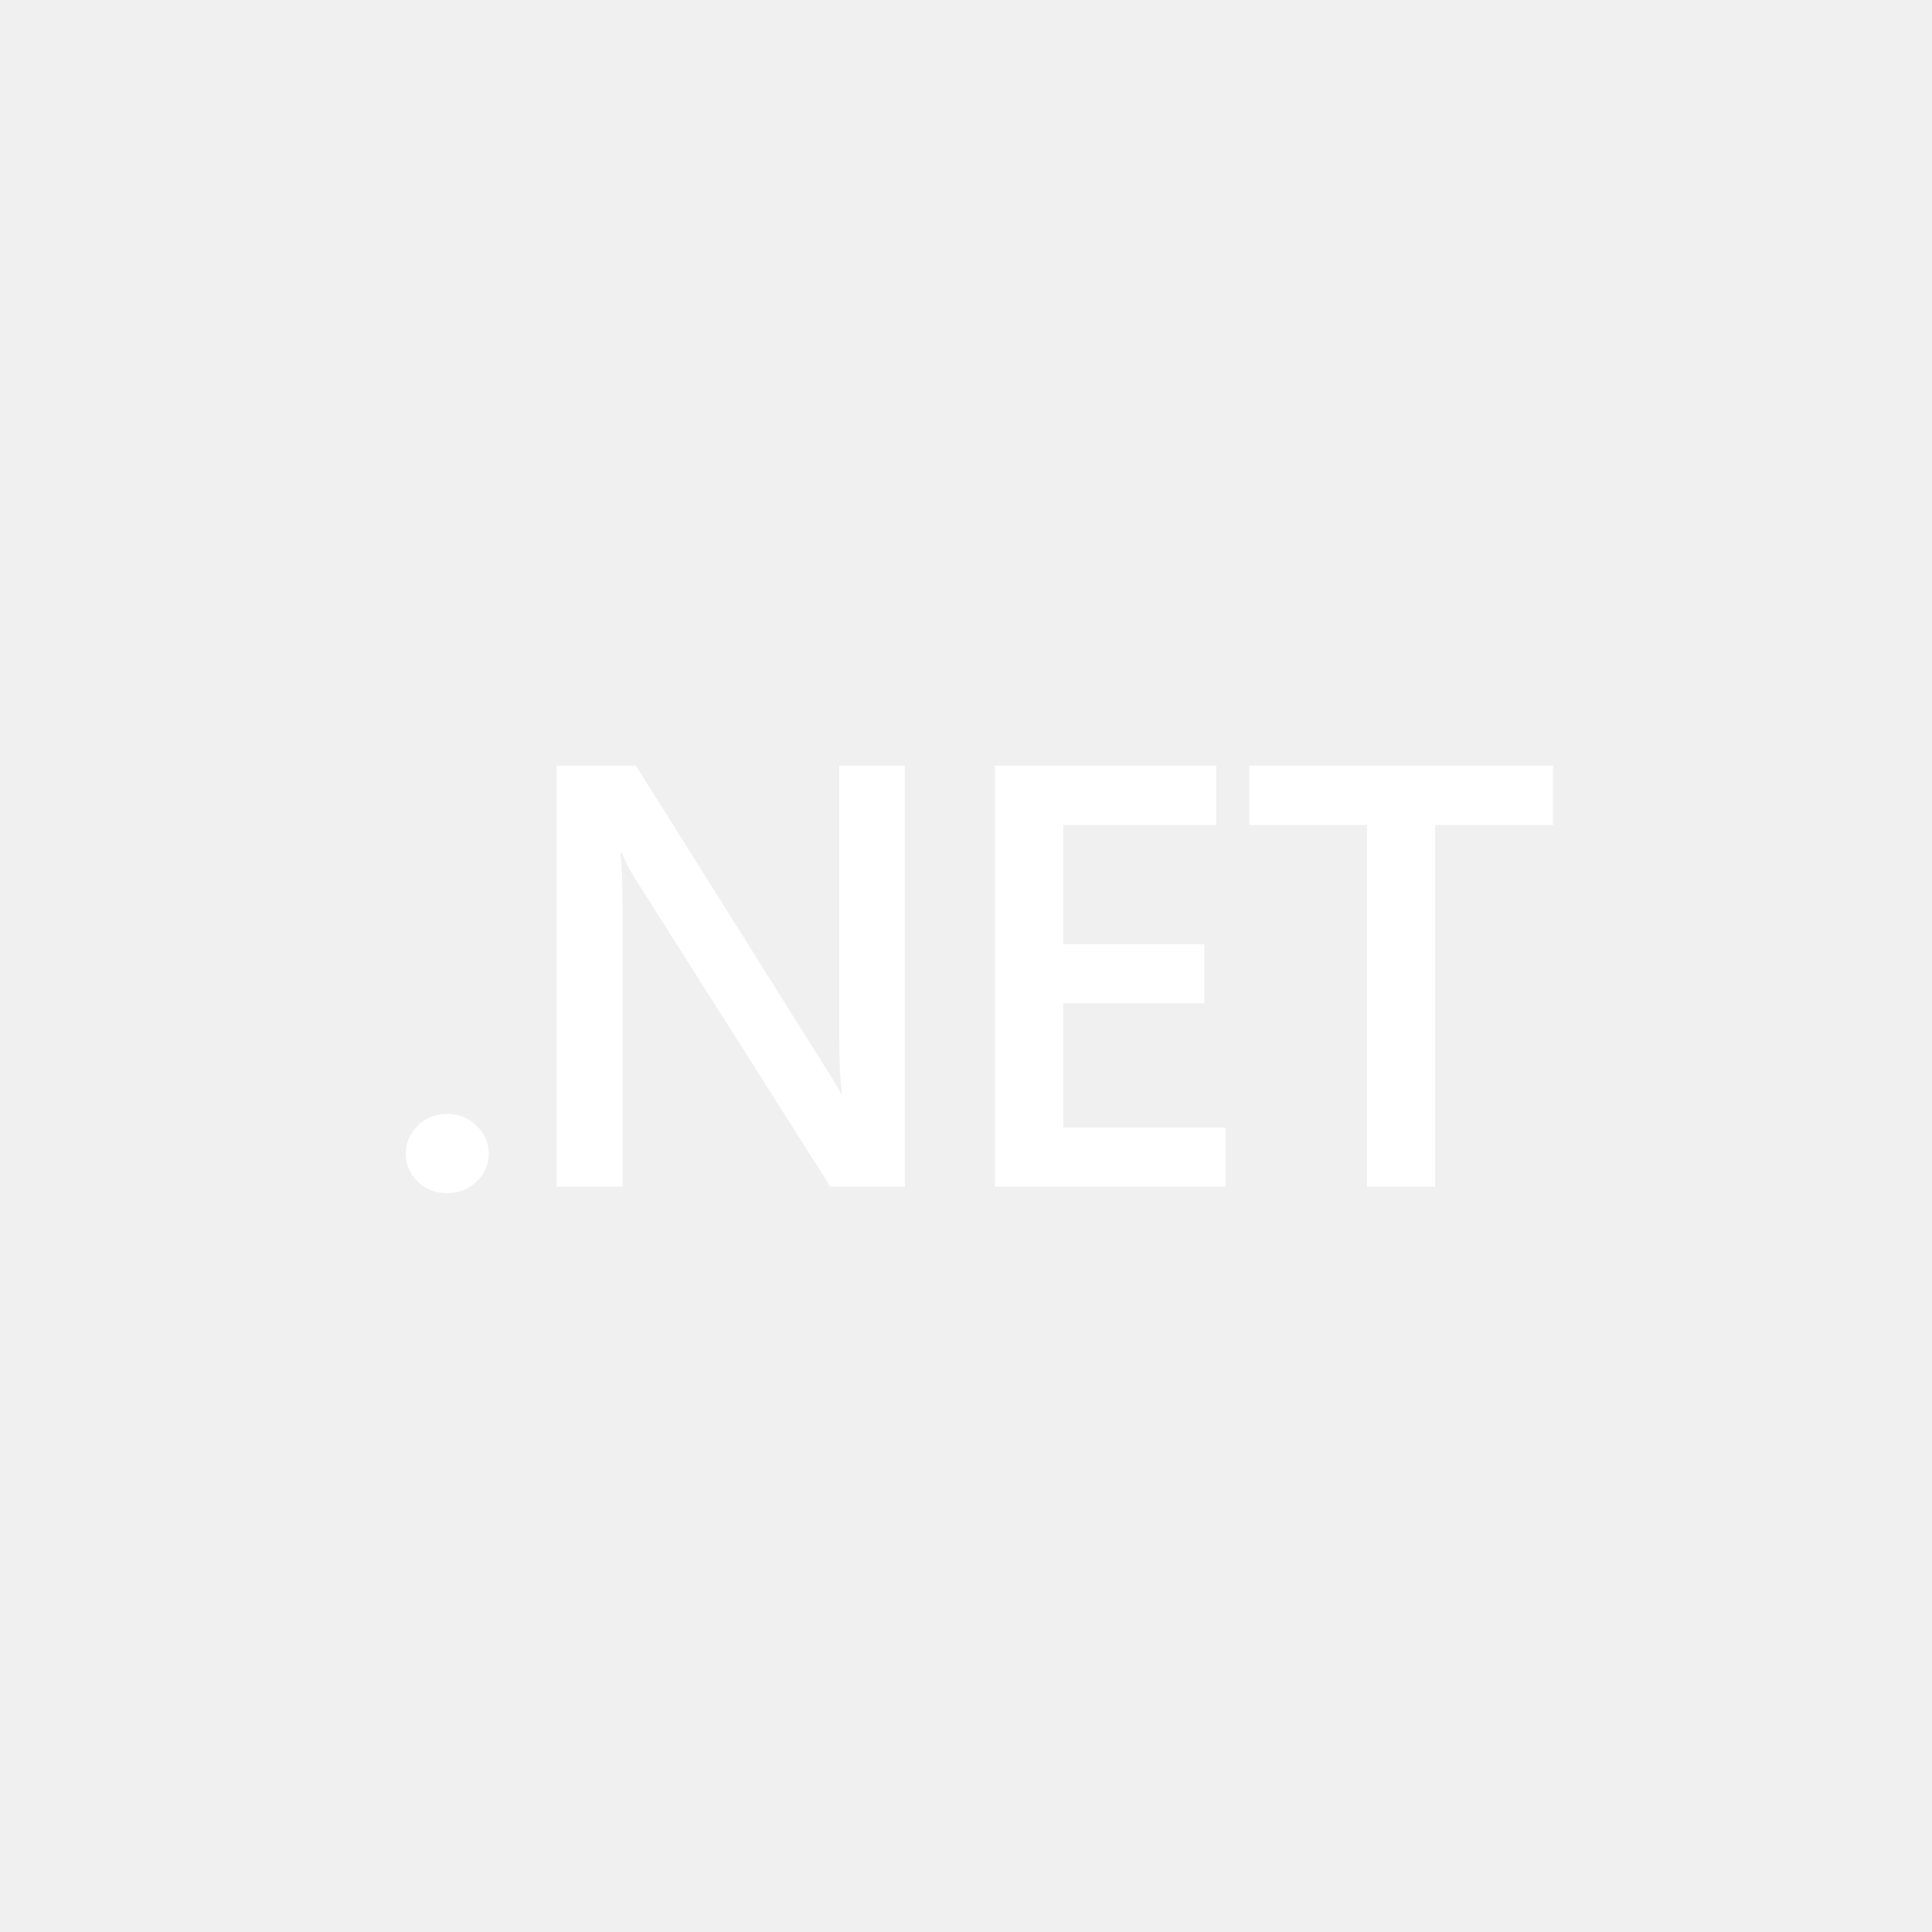
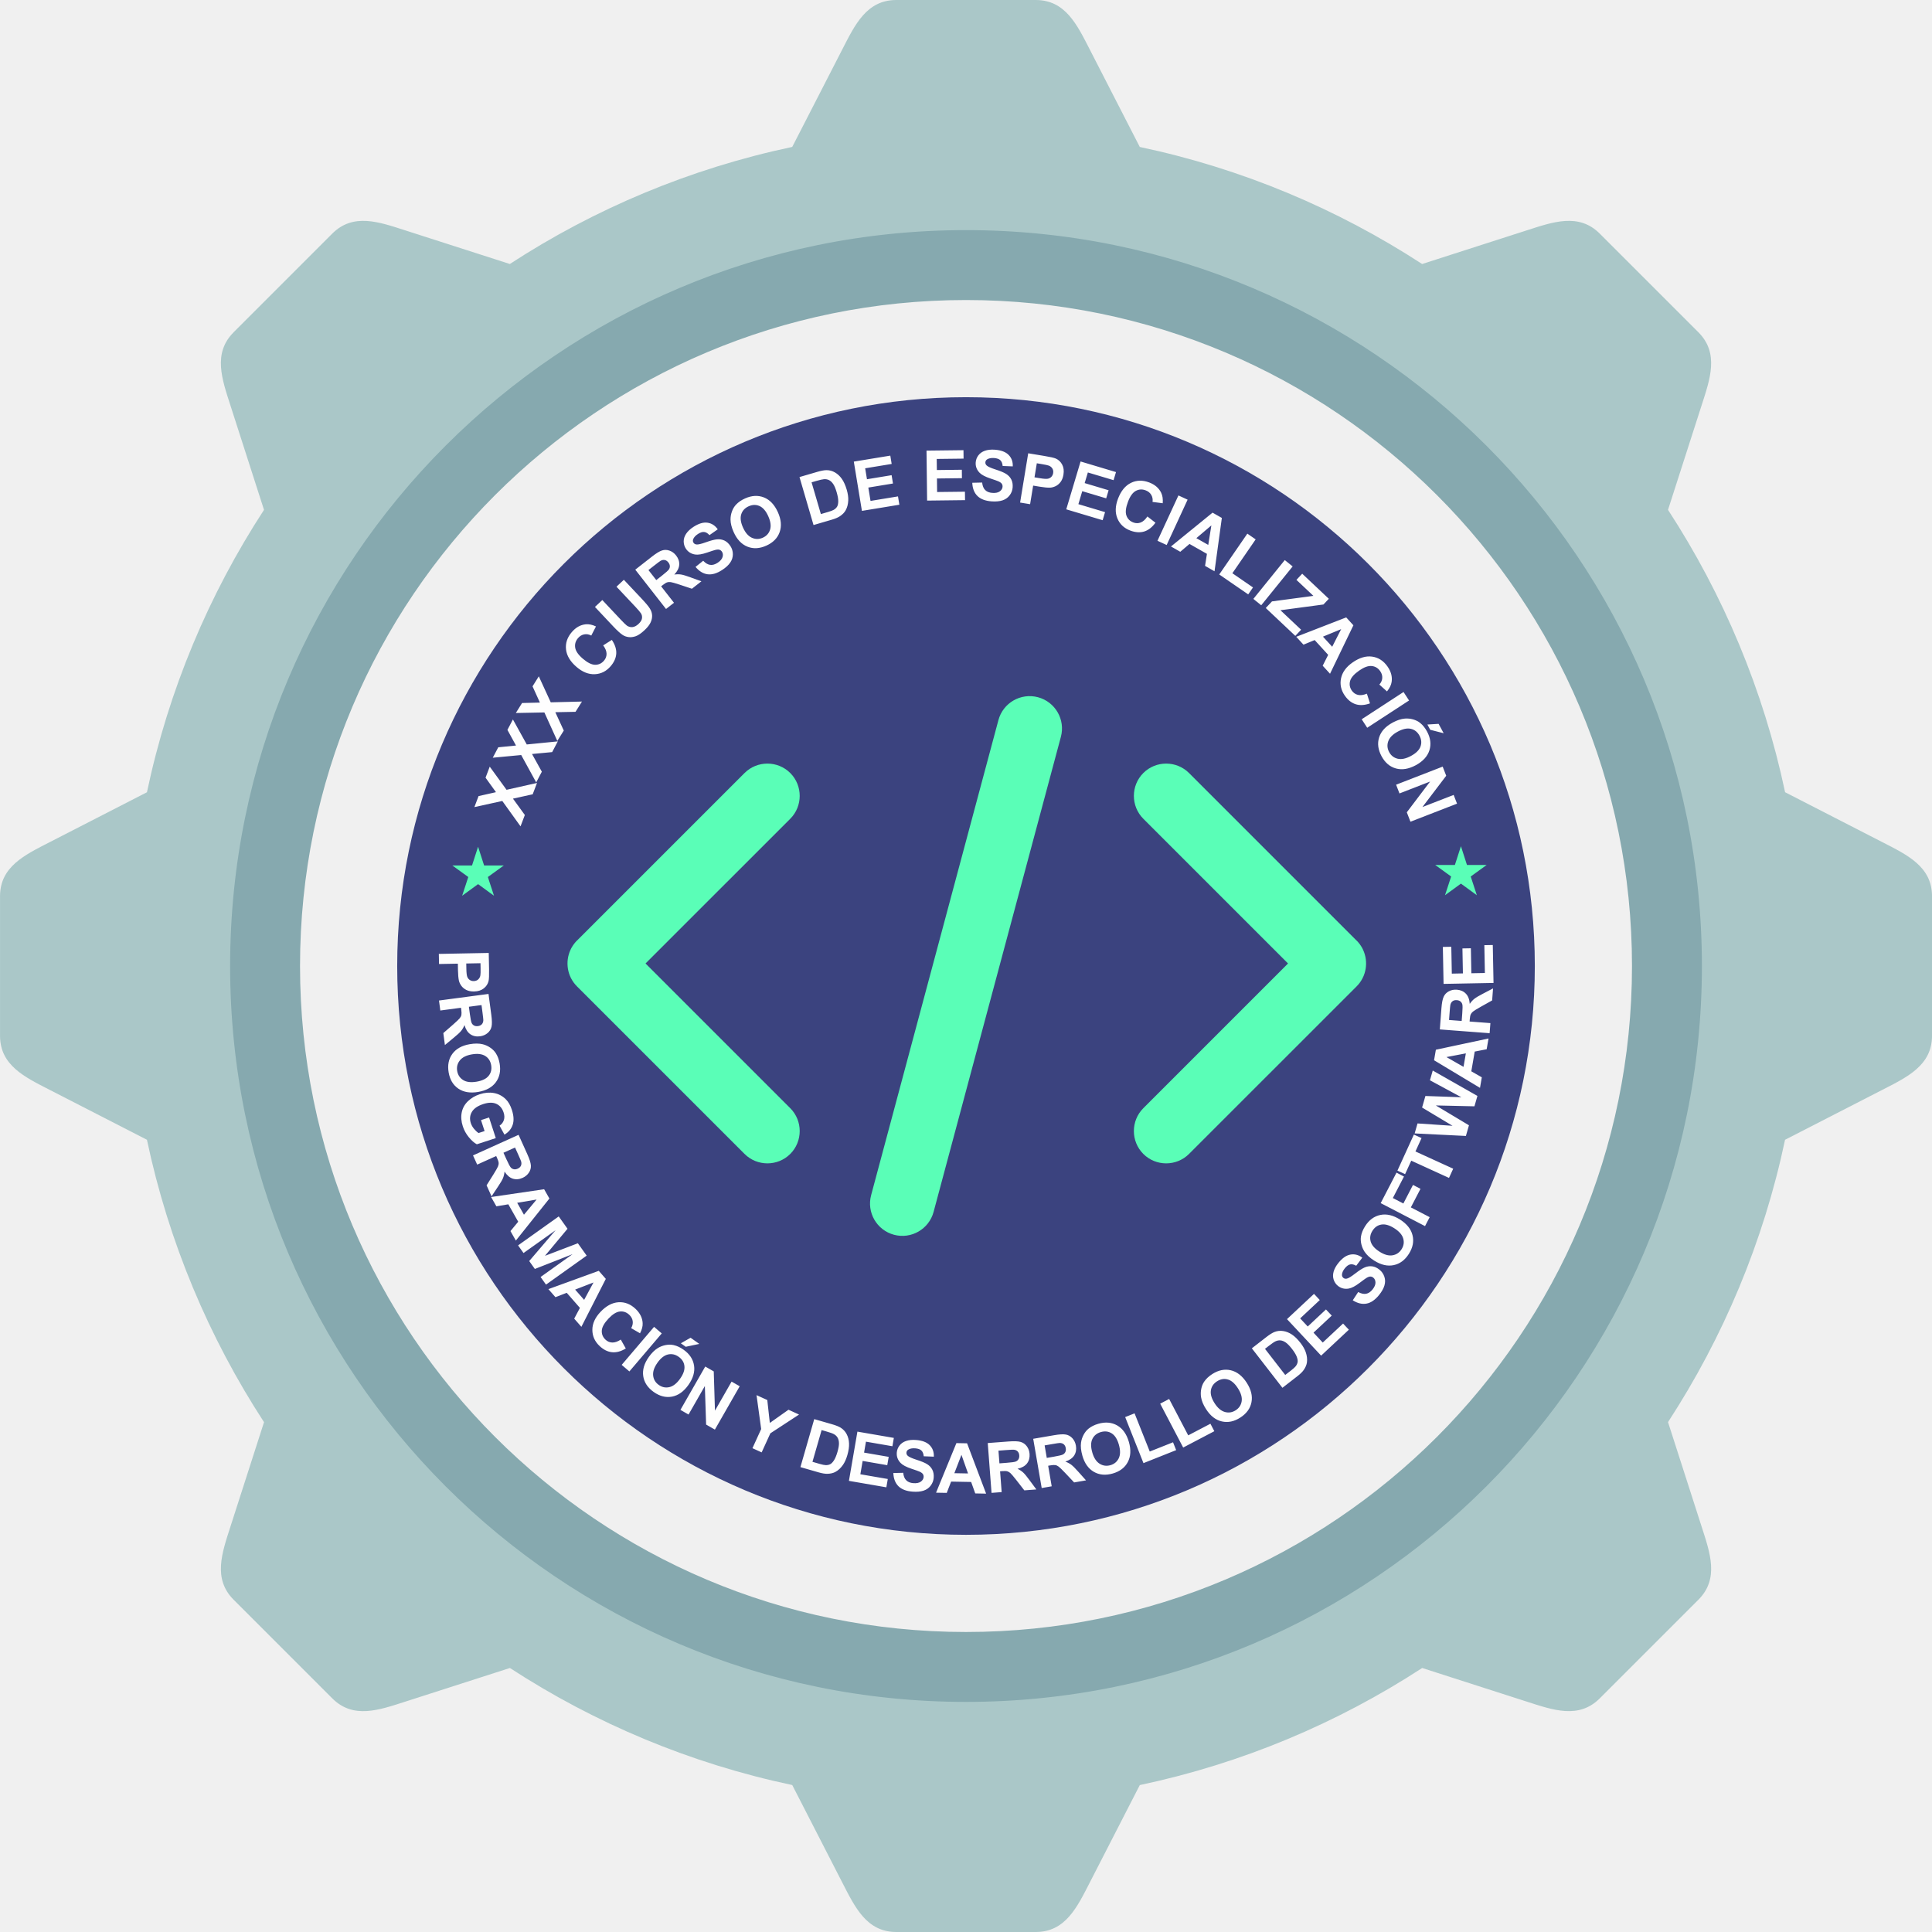
- <svg xmlns="http://www.w3.org/2000/svg" width="456" height="456" viewBox="0 0 456 456" version="1.1" xml:space="preserve" style="fill-rule:evenodd;clip-rule:evenodd;stroke-linejoin:round;stroke-miterlimit:2;">
-   <path d="m 105.5,281.609 c -2.703,0 -5.001,-0.9 -6.893,-2.702 -1.892,-1.848 -2.838,-4.042 -2.838,-6.582 0,-2.587 0.946,-4.804 2.838,-6.652 1.892,-1.848 4.19,-2.772 6.893,-2.772 2.748,0 5.068,0.924 6.96,2.772 1.937,1.848 2.906,4.064 2.906,6.652 0,2.54 -0.968,4.734 -2.906,6.582 -1.892,1.802 -4.212,2.702 -6.96,2.702 z" style="fill:#ffffff;fill-rule:nonzero;stroke-width:0.838" />
-   <path d="M 213.561,280.084 H 195.99 L 149.7,207.054 c -1.171,-1.848 -2.14,-3.765 -2.906,-5.751 h -0.406 c 0.361,2.125 0.541,6.675 0.541,13.65 v 65.132 h -15.543 v -99.36 h 18.719 l 44.737,71.298 c 1.892,2.957 3.109,4.989 3.649,6.098 h 0.27 c -0.45,-2.632 -0.676,-7.09 -0.676,-13.373 v -64.023 h 15.476 z" style="fill:#ffffff;fill-rule:nonzero;stroke-width:0.838" />
-   <path d="m 289.251,280.084 h -54.401 v -99.36 h 52.238 v 13.997 h -36.154 v 28.131 h 33.316 v 13.927 h -33.316 v 29.378 h 38.316 z" style="fill:#ffffff;fill-rule:nonzero;stroke-width:0.838" />
-   <path d="M 366.565,194.721 H 338.722 v 85.363 h -16.084 v -85.363 h -27.775 v -13.997 h 71.701 z" style="fill:#ffffff;fill-rule:nonzero;stroke-width:0.838" />
+ <svg xmlns="http://www.w3.org/2000/svg" xml:space="preserve" width="63.5mm" height="63.5mm" version="1.1" style="shape-rendering:geometricPrecision; text-rendering:geometricPrecision; image-rendering:optimizeQuality; fill-rule:evenodd; clip-rule:evenodd" viewBox="0 0 976.89 976.89">
+   <defs>
+     <style type="text/css">
+    
+     .str0 {stroke:#86A9AF;stroke-width:1.17;stroke-miterlimit:22.926}
+     .fil1 {fill:#3B437F}
+     .fil3 {fill:#5AFEB7}
+     .fil2 {fill:#86A9AF}
+     .fil0 {fill:#AAC7C8}
+     .fil4 {fill:#FEFEFE;fill-rule:nonzero}
+    
+   </style>
+   </defs>
+   <g id="Capa_x0020_1">
+     <g id="_2398170028192">
+       <path class="fil0" d="M118.14 167.98l49.84 -49.84c10.64,-10.63 23.7,-5.92 37.03,-1.63l52.78 16.97c42.86,-27.91 91.08,-48.27 142.79,-59.19l25.29 -49.26c6.4,-12.46 12.3,-25.03 27.34,-25.03l70.48 0c15.04,0 20.94,12.57 27.34,25.03l25.29 49.28c51.7,10.92 99.91,31.28 142.76,59.18l52.8 -16.98c13.33,-4.29 26.4,-9 37.03,1.63l49.84 49.84c10.63,10.64 5.92,23.7 1.63,37.03l-16.97 52.78c27.91,42.86 48.27,91.08 59.2,142.79l49.26 25.28c12.46,6.4 25.03,12.3 25.03,27.34l0 70.48c0,15.04 -12.57,20.94 -25.03,27.34l-49.28 25.29c-10.92,51.7 -31.28,99.91 -59.18,142.76l16.98 52.8c4.29,13.33 9,26.4 -1.63,37.03l-49.84 49.84c-10.64,10.63 -23.7,5.92 -37.03,1.63l-52.78 -16.97c-42.86,27.91 -91.08,48.27 -142.79,59.2l-25.28 49.26c-6.4,12.46 -12.3,25.03 -27.34,25.03l-70.48 0c-15.04,0 -20.94,-12.57 -27.34,-25.03l-25.29 -49.28c-51.7,-10.92 -99.91,-31.28 -142.76,-59.18l-52.8 16.98c-13.33,4.29 -26.4,9 -37.03,-1.63l-49.84 -49.84c-10.63,-10.64 -5.92,-23.7 -1.63,-37.03l16.97 -52.78c-27.91,-42.86 -48.27,-91.08 -59.2,-142.79l-49.26 -25.28c-12.46,-6.4 -25.03,-12.3 -25.03,-27.34l0 -70.48c0,-15.04 12.57,-20.94 25.03,-27.34l49.26 -25.28c10.92,-51.71 31.28,-99.93 59.19,-142.79l-16.97 -52.78c-4.29,-13.33 -9,-26.4 1.63,-37.03zm370.3 -51.04c205.18,0 371.51,166.33 371.51,371.51 0,205.18 -166.33,371.51 -371.51,371.51 -205.18,0 -371.51,-166.33 -371.51,-371.51 0,-205.18 166.33,-371.51 371.51,-371.51z" />
+       <circle class="fil1" cx="488.45" cy="488.45" r="287.61" />
+       <path class="fil2 str0" d="M488.45 116.94c205.18,0 371.51,166.33 371.51,371.51 0,205.18 -166.33,371.51 -371.51,371.51 -205.18,0 -371.51,-166.33 -371.51,-371.51 0,-205.18 166.33,-371.51 371.51,-371.51zm0 34.18c186.3,0 337.33,151.03 337.33,337.33 0,186.3 -151.03,337.33 -337.33,337.33 -186.3,0 -337.33,-151.03 -337.33,-337.33 0,-186.3 151.03,-337.33 337.33,-337.33z" />
+       <rect class="fil3" transform="matrix(-0.704083 -0.188658 -0.188658 0.704083 540.654 356.784)" width="44.86" height="386.02" rx="22.43" ry="22.43" />
+       <path class="fil3" d="M686.01 475.63l0 0 0.29 0.3 0 0 0.28 0.31 0 0 0.27 0.31 0 0 0.26 0.32 0 0 0.25 0.32 0 0 0.24 0.32 0 0 0.24 0.33 0 0 0.22 0.33 0 0 0.22 0.34 0 0 0.21 0.34 0 0 0.2 0.35 0 0 0.19 0.35 0 0 0.18 0.36 0 0 0.17 0.36c2.8,6.05 1.71,13.49 -3.26,18.46l-84.75 84.74c-6.36,6.36 -16.76,6.36 -23.12,0l0 -0c-6.36,-6.36 -6.36,-16.76 0,-23.12l73.18 -73.18 -73.18 -73.18c-6.36,-6.36 -6.36,-16.76 0,-23.12l0 -0c6.36,-6.36 16.76,-6.36 23.12,0l84.75 84.75z" />
+       <path class="fil3" d="M291.68 475.63l-0 0 -0.29 0.3 -0 0 -0.28 0.31 -0 0 -0.27 0.31 -0 0 -0.26 0.32 -0 0 -0.25 0.32 -0 0 -0.24 0.32 -0 0 -0.24 0.33 -0 0 -0.22 0.33 -0 0 -0.22 0.34 -0 0 -0.21 0.34 -0 0 -0.2 0.35 -0 0 -0.19 0.35 -0 0 -0.18 0.36 -0 0 -0.17 0.36c-2.8,6.05 -1.71,13.49 3.26,18.46l84.75 84.74c6.36,6.36 16.76,6.36 23.12,0l0 -0c6.36,-6.36 6.36,-16.76 0,-23.12l-73.18 -73.18 73.18 -73.18c6.36,-6.36 6.36,-16.76 0,-23.12l-0 -0c-6.36,-6.36 -16.76,-6.36 -23.12,0l-84.75 84.75z" />
+       <path class="fil4" d="M263.2 417.83l-9.22 -12.83 -14.11 3.1 2.11 -5.57 8.8 -1.98 -5.27 -7.32 2.12 -5.58 8.5 11.7 15.4 -3.46 -2.18 5.73 -9.98 2.2 6.01 8.27 -2.18 5.74zm7.93 -22.21l-7.59 -13.85 -14.38 1.36 2.78 -5.27 8.97 -0.89 -4.34 -7.91 2.78 -5.28 7 12.65 15.7 -1.56 -2.86 5.42 -10.18 0.96 4.96 8.95 -2.86 5.43zm10.66 -21l-6.53 -14.38 -14.44 0.28 3.16 -5.05 9.02 -0.22 -3.73 -8.21 3.17 -5.06 6.04 13.14 15.78 -0.39 -3.25 5.19 -10.22 0.2 4.28 9.29 -3.26 5.2zm23.21 -48.3l4.37 -2.76c1.61,2.39 2.35,4.69 2.23,6.91 -0.13,2.22 -1.07,4.35 -2.84,6.4 -2.19,2.55 -4.86,3.89 -8.01,4.03 -3.14,0.14 -6.23,-1.08 -9.24,-3.68 -3.19,-2.74 -4.96,-5.7 -5.31,-8.86 -0.35,-3.16 0.63,-6.09 2.94,-8.77 2.02,-2.35 4.35,-3.65 6.99,-3.92 1.57,-0.17 3.31,0.19 5.22,1.08l-2.38 4.61c-1.18,-0.62 -2.38,-0.83 -3.57,-0.6 -1.2,0.23 -2.23,0.86 -3.12,1.88 -1.22,1.42 -1.71,3.01 -1.45,4.77 0.25,1.76 1.52,3.62 3.8,5.59 2.42,2.08 4.52,3.12 6.29,3.14 1.78,0.01 3.27,-0.68 4.47,-2.07 0.89,-1.03 1.32,-2.2 1.31,-3.5 -0.02,-1.3 -0.58,-2.72 -1.71,-4.25zm-4.18 -19.42l3.73 -3.5 9.38 9.97c1.49,1.58 2.5,2.56 3.03,2.95 0.87,0.6 1.81,0.86 2.83,0.76 1.03,-0.1 2.05,-0.64 3.08,-1.6 1.04,-0.98 1.63,-1.93 1.75,-2.87 0.12,-0.93 -0.06,-1.76 -0.54,-2.49 -0.48,-0.73 -1.41,-1.82 -2.78,-3.28l-9.58 -10.18 3.73 -3.5 9.1 9.67c2.08,2.21 3.45,3.87 4.11,4.97 0.66,1.1 1.02,2.22 1.07,3.36 0.06,1.13 -0.19,2.3 -0.74,3.52 -0.55,1.22 -1.55,2.52 -3,3.88 -1.75,1.65 -3.27,2.7 -4.56,3.14 -1.28,0.44 -2.5,0.59 -3.63,0.43 -1.14,-0.16 -2.12,-0.51 -2.96,-1.07 -1.24,-0.82 -2.82,-2.27 -4.76,-4.33l-9.24 -9.82zm35.96 1.04l-15.56 -19.9 8.46 -6.62c2.13,-1.66 3.81,-2.69 5.06,-3.09 1.25,-0.4 2.51,-0.37 3.8,0.09 1.3,0.46 2.4,1.28 3.32,2.45 1.17,1.5 1.7,3.07 1.58,4.73 -0.12,1.66 -0.94,3.29 -2.49,4.91 1.26,-0.17 2.41,-0.18 3.44,-0.01 1.04,0.16 2.64,0.65 4.81,1.45l5.46 1.98 -4.8 3.76 -6.28 -2.09c-2.24,-0.74 -3.71,-1.15 -4.41,-1.26 -0.69,-0.1 -1.31,-0.06 -1.85,0.12 -0.55,0.19 -1.28,0.64 -2.21,1.37l-0.82 0.64 6.5 8.31 -4.03 3.15zm-4.95 -14.63l2.98 -2.33c1.92,-1.51 3.06,-2.53 3.42,-3.07 0.35,-0.53 0.51,-1.11 0.47,-1.72 -0.04,-0.61 -0.29,-1.22 -0.76,-1.81 -0.52,-0.67 -1.13,-1.07 -1.81,-1.21 -0.68,-0.13 -1.39,0 -2.12,0.4 -0.37,0.21 -1.36,0.95 -2.99,2.22l-3.14 2.45 3.95 5.06zm19.83 -6.64l3.9 -3.13c1.16,1.23 2.33,1.92 3.52,2.08 1.19,0.16 2.43,-0.19 3.73,-1.03 1.37,-0.89 2.21,-1.86 2.53,-2.89 0.32,-1.03 0.22,-1.94 -0.28,-2.72 -0.33,-0.5 -0.75,-0.83 -1.27,-1 -0.52,-0.16 -1.23,-0.13 -2.12,0.09 -0.61,0.15 -1.94,0.58 -4.01,1.29 -2.65,0.91 -4.71,1.26 -6.17,1.02 -2.06,-0.32 -3.63,-1.33 -4.72,-3.01 -0.7,-1.08 -1.06,-2.29 -1.07,-3.63 -0,-1.34 0.41,-2.62 1.24,-3.86 0.83,-1.24 2.05,-2.39 3.67,-3.45 2.65,-1.72 5.02,-2.44 7.13,-2.13 2.11,0.3 3.83,1.42 5.18,3.34l-4.19 2.94c-0.9,-0.98 -1.79,-1.5 -2.7,-1.59 -0.91,-0.09 -1.96,0.25 -3.15,1.03 -1.23,0.8 -2.03,1.69 -2.39,2.65 -0.23,0.62 -0.18,1.21 0.18,1.76 0.33,0.5 0.82,0.79 1.47,0.87 0.84,0.11 2.45,-0.27 4.84,-1.13 2.39,-0.86 4.26,-1.35 5.59,-1.47 1.34,-0.12 2.58,0.09 3.74,0.63 1.16,0.55 2.17,1.49 3.04,2.82 0.79,1.21 1.2,2.57 1.21,4.07 0.01,1.5 -0.42,2.91 -1.32,4.22 -0.89,1.32 -2.26,2.58 -4.1,3.77 -2.68,1.74 -5.13,2.46 -7.37,2.16 -2.24,-0.3 -4.26,-1.54 -6.08,-3.72zm19.34 -17.54c-1.06,-2.35 -1.6,-4.48 -1.62,-6.39 -0.01,-1.41 0.23,-2.79 0.72,-4.13 0.48,-1.34 1.16,-2.48 2.04,-3.42 1.16,-1.25 2.68,-2.31 4.56,-3.15 3.4,-1.53 6.59,-1.7 9.58,-0.52 2.99,1.19 5.33,3.67 7.03,7.42 1.68,3.72 1.98,7.1 0.91,10.11 -1.07,3.02 -3.3,5.29 -6.68,6.82 -3.42,1.55 -6.62,1.73 -9.59,0.55 -2.96,-1.18 -5.28,-3.6 -6.94,-7.28zm4.72 -2.32c1.18,2.61 2.68,4.31 4.49,5.12 1.81,0.8 3.65,0.78 5.5,-0.05 1.86,-0.84 3.08,-2.2 3.67,-4.07 0.58,-1.88 0.27,-4.15 -0.93,-6.82 -1.19,-2.64 -2.66,-4.35 -4.41,-5.12 -1.74,-0.78 -3.58,-0.73 -5.5,0.13 -1.92,0.87 -3.17,2.22 -3.75,4.07 -0.58,1.85 -0.27,4.1 0.93,6.75zm28.53 -25.59l8.93 -2.61c2.01,-0.59 3.59,-0.88 4.74,-0.88 1.54,0 2.98,0.39 4.3,1.17 1.33,0.77 2.48,1.85 3.46,3.25 0.98,1.39 1.8,3.23 2.47,5.5 0.58,2 0.84,3.79 0.76,5.38 -0.09,1.94 -0.53,3.62 -1.34,5.04 -0.6,1.08 -1.56,2.06 -2.86,2.94 -0.98,0.66 -2.37,1.25 -4.17,1.78l-9.19 2.69 -7.09 -24.24zm6.11 2.66l4.7 16.05 3.64 -1.06c1.36,-0.4 2.32,-0.76 2.88,-1.09 0.74,-0.43 1.29,-0.96 1.68,-1.59 0.38,-0.63 0.58,-1.53 0.59,-2.71 0.02,-1.18 -0.26,-2.71 -0.8,-4.59 -0.55,-1.87 -1.13,-3.26 -1.76,-4.17 -0.62,-0.91 -1.31,-1.55 -2.07,-1.94 -0.76,-0.39 -1.62,-0.55 -2.59,-0.48 -0.72,0.05 -2.08,0.36 -4.07,0.94l-2.19 0.64zm25.46 14.45l-4.1 -24.92 18.45 -3.03 0.69 4.21 -13.4 2.2 0.91 5.53 12.46 -2.05 0.69 4.21 -12.46 2.05 1.11 6.75 13.89 -2.28 0.69 4.21 -18.93 3.11zm32.96 -5.22l-0.3 -25.26 18.69 -0.22 0.05 4.27 -13.58 0.16 0.07 5.61 12.63 -0.15 0.05 4.27 -12.63 0.15 0.08 6.84 14.07 -0.16 0.05 4.27 -19.19 0.23zm22.83 -9l5 -0.12c0.17,1.68 0.68,2.94 1.53,3.79 0.85,0.85 2.05,1.33 3.59,1.45 1.63,0.12 2.89,-0.13 3.77,-0.76 0.88,-0.63 1.36,-1.41 1.43,-2.33 0.04,-0.6 -0.09,-1.12 -0.41,-1.56 -0.31,-0.44 -0.9,-0.85 -1.74,-1.22 -0.58,-0.26 -1.9,-0.72 -3.97,-1.41 -2.66,-0.89 -4.5,-1.86 -5.53,-2.94 -1.44,-1.51 -2.08,-3.26 -1.92,-5.26 0.1,-1.28 0.55,-2.46 1.36,-3.53 0.81,-1.06 1.92,-1.84 3.33,-2.32 1.41,-0.48 3.08,-0.65 5.01,-0.51 3.15,0.24 5.47,1.12 6.95,2.64 1.49,1.52 2.18,3.45 2.08,5.79l-5.11 -0.21c-0.12,-1.32 -0.51,-2.29 -1.18,-2.91 -0.66,-0.62 -1.71,-0.99 -3.13,-1.1 -1.46,-0.11 -2.64,0.11 -3.51,0.65 -0.56,0.35 -0.87,0.85 -0.92,1.51 -0.05,0.6 0.17,1.13 0.64,1.59 0.6,0.59 2.11,1.27 4.53,2.05 2.42,0.77 4.2,1.52 5.33,2.23 1.14,0.72 2,1.64 2.59,2.77 0.59,1.14 0.82,2.5 0.7,4.09 -0.11,1.44 -0.61,2.77 -1.51,3.96 -0.9,1.2 -2.1,2.05 -3.61,2.55 -1.51,0.5 -3.36,0.67 -5.55,0.51 -3.18,-0.24 -5.57,-1.16 -7.17,-2.76 -1.6,-1.59 -2.45,-3.81 -2.57,-6.64zm24.19 10.02l4.1 -24.93 8.07 1.33c3.06,0.5 5.03,0.95 5.92,1.35 1.36,0.61 2.43,1.62 3.18,3.03 0.76,1.41 0.97,3.11 0.65,5.09 -0.25,1.53 -0.74,2.77 -1.46,3.72 -0.73,0.95 -1.57,1.66 -2.52,2.11 -0.95,0.45 -1.89,0.7 -2.8,0.75 -1.24,0.04 -2.99,-0.12 -5.27,-0.5l-3.27 -0.54 -1.54 9.4 -5.05 -0.83zm8.45 -19.88l-1.17 7.1 2.74 0.45c1.98,0.33 3.32,0.41 4.03,0.26 0.71,-0.15 1.3,-0.47 1.77,-0.97 0.47,-0.49 0.76,-1.11 0.89,-1.85 0.15,-0.91 0.01,-1.7 -0.42,-2.38 -0.44,-0.68 -1.04,-1.16 -1.84,-1.45 -0.58,-0.21 -1.77,-0.46 -3.58,-0.76l-2.42 -0.4zm14.89 23.29l7.24 -24.2 17.91 5.36 -1.22 4.09 -13.01 -3.89 -1.61 5.37 12.1 3.62 -1.22 4.09 -12.1 -3.62 -1.96 6.56 13.49 4.03 -1.22 4.09 -18.39 -5.5zm41.02 3.6l4.08 3.17c-1.7,2.33 -3.61,3.81 -5.74,4.45 -2.13,0.63 -4.46,0.47 -6.99,-0.49 -3.14,-1.19 -5.31,-3.24 -6.52,-6.15 -1.2,-2.91 -1.1,-6.22 0.31,-9.94 1.49,-3.93 3.67,-6.6 6.52,-8.01 2.85,-1.41 5.94,-1.48 9.25,-0.23 2.89,1.1 4.92,2.85 6.07,5.24 0.69,1.42 0.95,3.18 0.77,5.28l-5.14 -0.67c0.18,-1.33 -0.03,-2.52 -0.65,-3.56 -0.62,-1.05 -1.56,-1.81 -2.83,-2.29 -1.75,-0.67 -3.42,-0.58 -4.98,0.27 -1.57,0.84 -2.89,2.66 -3.95,5.48 -1.13,2.98 -1.4,5.31 -0.81,6.98 0.6,1.68 1.75,2.84 3.47,3.5 1.27,0.48 2.52,0.5 3.74,0.03 1.22,-0.46 2.36,-1.48 3.41,-3.06zm5.1 12.3l10.6 -22.93 4.64 2.14 -10.59 22.93 -4.64 -2.14zm28.85 15.42l-4.79 -2.73 0.95 -6.08 -8.81 -5.01 -4.67 3.96 -4.7 -2.68 21.02 -17.1 4.7 2.67 -3.7 26.96zm-3.17 -13.33l1.57 -9.86 -7.59 6.44 6.02 3.42zm5.56 14.93l14.2 -20.63 4.21 2.9 -11.78 17.12 10.43 7.18 -2.42 3.52 -14.65 -10.08zm17.24 12.37l15.89 -19.64 3.98 3.22 -15.89 19.64 -3.98 -3.22zm6.28 4.6l3.14 -3.34 20.94 -2.8 -8.58 -8.09 2.93 -3.11 13.45 12.68 -2.71 2.88 -21.75 2.91 10.45 9.85 -2.93 3.11 -14.94 -14.08zm32.5 33.25l-3.72 -4.07 2.78 -5.49 -6.84 -7.48 -5.66 2.33 -3.65 -3.99 25.26 -9.8 3.64 3.99 -11.82 24.51zm1.09 -13.66l4.53 -8.9 -9.2 3.79 4.67 5.11zm17.53 23.71l1.58 4.92c-2.72,0.97 -5.13,1.11 -7.25,0.43 -2.11,-0.68 -3.94,-2.12 -5.49,-4.35 -1.92,-2.76 -2.55,-5.68 -1.9,-8.76 0.65,-3.08 2.6,-5.76 5.87,-8.03 3.45,-2.4 6.75,-3.38 9.9,-2.92 3.15,0.45 5.74,2.13 7.76,5.04 1.77,2.54 2.45,5.12 2.05,7.75 -0.23,1.56 -1.01,3.16 -2.35,4.79l-3.86 -3.46c0.9,-0.99 1.39,-2.09 1.47,-3.3 0.08,-1.22 -0.27,-2.38 -1.04,-3.48 -1.07,-1.54 -2.49,-2.41 -4.26,-2.59 -1.77,-0.2 -3.89,0.57 -6.36,2.29 -2.62,1.82 -4.15,3.59 -4.61,5.31 -0.46,1.72 -0.16,3.33 0.89,4.84 0.78,1.12 1.8,1.83 3.06,2.14 1.27,0.31 2.78,0.12 4.54,-0.6zm-2.63 12.96l21.17 -13.79 2.79 4.29 -21.16 13.79 -2.79 -4.29zm15.59 1.71c2.27,-1.22 4.35,-1.91 6.26,-2.06 1.4,-0.11 2.8,0.03 4.17,0.42 1.37,0.39 2.56,0.99 3.56,1.79 1.33,1.07 2.49,2.51 3.47,4.32 1.77,3.28 2.17,6.45 1.2,9.52 -0.98,3.07 -3.28,5.58 -6.9,7.54 -3.6,1.94 -6.94,2.48 -10.02,1.63 -3.09,-0.85 -5.51,-2.92 -7.27,-6.18 -1.78,-3.31 -2.2,-6.48 -1.23,-9.53 0.96,-3.04 3.22,-5.52 6.77,-7.44zm2.65 4.54c-2.52,1.36 -4.11,2.98 -4.79,4.84 -0.67,1.86 -0.52,3.7 0.44,5.49 0.97,1.8 2.41,2.92 4.32,3.37 1.91,0.45 4.16,-0.02 6.74,-1.42 2.55,-1.38 4.15,-2.96 4.8,-4.76 0.65,-1.8 0.48,-3.62 -0.52,-5.48 -1,-1.85 -2.44,-3 -4.32,-3.45 -1.88,-0.45 -4.1,0.02 -6.67,1.4zm14.99 -3.6l5.67 -0.34 2.56 4.75 -6.79 -1.74 -1.44 -2.67zm-15.82 30.43l23.55 -9.14 1.79 4.62 -12.02 15.81 15.78 -6.12 1.71 4.41 -23.55 9.14 -1.85 -4.76 11.78 -15.55 -15.48 6.01 -1.71 -4.41z" />
+       <path class="fil4" d="M221.88 482.33l25.25 -0.49 0.16 8.18c0.06,3.1 -0.03,5.12 -0.26,6.06 -0.35,1.45 -1.15,2.68 -2.41,3.68 -1.25,1 -2.88,1.52 -4.89,1.56 -1.55,0.03 -2.86,-0.23 -3.92,-0.76 -1.07,-0.54 -1.91,-1.24 -2.53,-2.09 -0.62,-0.85 -1.03,-1.73 -1.24,-2.62 -0.26,-1.21 -0.42,-2.97 -0.47,-5.27l-0.06 -3.32 -9.52 0.18 -0.1 -5.11zm21.08 4.71l-7.2 0.14 0.05 2.78c0.04,2 0.2,3.34 0.48,4.01 0.28,0.67 0.7,1.19 1.28,1.56 0.57,0.37 1.23,0.55 1.98,0.54 0.92,-0.02 1.68,-0.3 2.26,-0.85 0.59,-0.55 0.95,-1.24 1.09,-2.07 0.1,-0.61 0.14,-1.83 0.1,-3.66l-0.05 -2.45zm-20.99 18.86l25.04 -3.33 1.42 10.65c0.36,2.68 0.39,4.65 0.1,5.92 -0.29,1.28 -0.96,2.35 -2.01,3.23 -1.06,0.88 -2.32,1.42 -3.8,1.62 -1.88,0.25 -3.5,-0.09 -4.88,-1.03 -1.37,-0.94 -2.36,-2.48 -2.97,-4.63 -0.49,1.18 -1.07,2.16 -1.74,2.97 -0.67,0.81 -1.9,1.95 -3.69,3.41l-4.48 3.7 -0.8 -6.05 4.99 -4.35c1.77,-1.56 2.87,-2.61 3.32,-3.16 0.44,-0.54 0.72,-1.1 0.83,-1.66 0.11,-0.57 0.09,-1.43 -0.06,-2.6l-0.14 -1.03 -10.46 1.39 -0.67 -5.07zm15.12 3.15l0.5 3.74c0.32,2.42 0.63,3.92 0.91,4.5 0.28,0.57 0.7,1 1.25,1.28 0.55,0.28 1.2,0.36 1.95,0.26 0.84,-0.11 1.49,-0.43 1.96,-0.95 0.46,-0.52 0.7,-1.2 0.73,-2.03 0,-0.42 -0.13,-1.66 -0.4,-3.7l-0.52 -3.95 -6.36 0.85zm0.43 18.93c2.54,-0.44 4.74,-0.42 6.59,0.04 1.37,0.34 2.64,0.92 3.82,1.73 1.18,0.81 2.11,1.75 2.8,2.83 0.92,1.44 1.56,3.17 1.91,5.2 0.63,3.67 -0,6.8 -1.9,9.4 -1.9,2.6 -4.88,4.24 -8.94,4.94 -4.03,0.69 -7.37,0.14 -10.02,-1.65 -2.65,-1.79 -4.29,-4.52 -4.92,-8.18 -0.64,-3.7 -0.02,-6.85 1.87,-9.42 1.88,-2.57 4.81,-4.21 8.79,-4.89zm1.06 5.15c-2.82,0.49 -4.85,1.51 -6.08,3.07 -1.23,1.55 -1.67,3.34 -1.33,5.34 0.35,2.01 1.36,3.53 3.02,4.58 1.67,1.04 3.95,1.3 6.84,0.81 2.86,-0.49 4.88,-1.48 6.07,-2.99 1.19,-1.49 1.61,-3.28 1.25,-5.36 -0.36,-2.07 -1.36,-3.63 -3,-4.65 -1.64,-1.02 -3.9,-1.29 -6.77,-0.8zm4.65 33.23l4.06 -1.32 3.4 10.43 -9.58 3.12c-1.32,-0.69 -2.67,-1.88 -4.05,-3.56 -1.38,-1.68 -2.39,-3.51 -3.03,-5.48 -0.82,-2.51 -1.01,-4.87 -0.56,-7.08 0.45,-2.21 1.51,-4.1 3.16,-5.68 1.65,-1.58 3.64,-2.75 5.95,-3.5 2.5,-0.82 4.9,-1.02 7.19,-0.61 2.29,0.42 4.28,1.46 5.98,3.14 1.3,1.28 2.32,3.06 3.07,5.36 0.97,2.98 1.11,5.52 0.4,7.6 -0.71,2.08 -2.09,3.72 -4.15,4.93l-2.48 -4.53c1.07,-0.72 1.8,-1.66 2.18,-2.82 0.38,-1.15 0.34,-2.42 -0.12,-3.82 -0.69,-2.11 -1.91,-3.58 -3.66,-4.38 -1.75,-0.81 -3.95,-0.78 -6.6,0.08 -2.86,0.93 -4.79,2.26 -5.8,3.99 -1.01,1.73 -1.19,3.62 -0.52,5.67 0.33,1.01 0.86,1.96 1.59,2.85 0.73,0.89 1.5,1.61 2.31,2.15l3.05 -0.99 -1.8 -5.53zm-4.04 17.85l23.02 -10.4 4.42 9.79c1.11,2.46 1.71,4.34 1.8,5.64 0.1,1.31 -0.24,2.53 -0.99,3.67 -0.76,1.15 -1.81,2.03 -3.17,2.65 -1.73,0.78 -3.38,0.92 -4.97,0.42 -1.58,-0.5 -2.97,-1.7 -4.18,-3.58 -0.13,1.27 -0.4,2.38 -0.81,3.35 -0.4,0.97 -1.26,2.41 -2.55,4.32l-3.22 4.84 -2.51 -5.56 3.52 -5.6c1.24,-2 2,-3.33 2.26,-3.98 0.26,-0.65 0.37,-1.26 0.32,-1.83 -0.05,-0.57 -0.32,-1.4 -0.81,-2.47l-0.43 -0.94 -9.61 4.34 -2.11 -4.66zm15.38 -1.34l1.56 3.44c1.01,2.23 1.73,3.57 2.17,4.05 0.44,0.47 0.96,0.76 1.56,0.86 0.6,0.11 1.25,0 1.94,-0.31 0.78,-0.35 1.3,-0.84 1.6,-1.47 0.29,-0.63 0.33,-1.35 0.11,-2.15 -0.12,-0.41 -0.6,-1.55 -1.45,-3.43l-1.64 -3.63 -5.85 2.64zm6.26 44.4l-2.72 -4.79 3.92 -4.73 -5 -8.81 -6.04 1.02 -2.67 -4.7 26.81 -3.94 2.67 4.7 -16.97 21.27zm4.1 -13.07l6.4 -7.67 -9.82 1.65 3.42 6.02zm-2.99 15.53l20.57 -14.66 4.45 6.24 -11.4 13.68 16.63 -6.35 4.46 6.25 -20.57 14.66 -2.74 -3.85 16.18 -11.55 -19.08 7.48 -2.85 -4 13.32 -15.57 -16.2 11.52 -2.74 -3.85zm32.03 41.17l-3.63 -4.15 2.89 -5.43 -6.67 -7.63 -5.71 2.21 -3.56 -4.07 25.47 -9.25 3.56 4.07 -12.35 24.24zm1.39 -13.63l4.73 -8.8 -9.28 3.59 4.56 5.21zm18.53 20.07l2.54 4.5c-2.46,1.5 -4.8,2.12 -7.01,1.89 -2.21,-0.24 -4.29,-1.28 -6.26,-3.15 -2.44,-2.31 -3.65,-5.04 -3.64,-8.19 0.01,-3.15 1.38,-6.17 4.12,-9.06 2.89,-3.05 5.93,-4.67 9.11,-4.87 3.18,-0.2 6.05,0.93 8.62,3.36 2.24,2.13 3.44,4.52 3.58,7.18 0.09,1.58 -0.35,3.29 -1.33,5.16l-4.48 -2.6c0.68,-1.15 0.94,-2.33 0.78,-3.54 -0.17,-1.21 -0.75,-2.27 -1.73,-3.2 -1.36,-1.29 -2.93,-1.85 -4.7,-1.68 -1.77,0.17 -3.69,1.34 -5.76,3.53 -2.19,2.31 -3.34,4.36 -3.44,6.13 -0.1,1.78 0.52,3.3 1.85,4.56 0.99,0.94 2.13,1.43 3.43,1.47 1.3,0.04 2.75,-0.45 4.33,-1.5zm0.46 12.79l16.37 -19.23 3.89 3.32 -16.37 19.23 -3.9 -3.32zm13.67 -3.94c1.49,-2.1 3.06,-3.64 4.7,-4.62 1.21,-0.72 2.52,-1.21 3.93,-1.47 1.4,-0.26 2.73,-0.25 3.98,0.03 1.67,0.37 3.34,1.15 5.02,2.34 3.04,2.16 4.8,4.82 5.29,8 0.48,3.18 -0.47,6.45 -2.85,9.81 -2.36,3.33 -5.12,5.3 -8.26,5.9 -3.14,0.6 -6.23,-0.18 -9.26,-2.32 -3.06,-2.17 -4.84,-4.84 -5.32,-8 -0.48,-3.15 0.44,-6.38 2.78,-9.67zm4.39 2.9c-1.66,2.34 -2.37,4.49 -2.15,6.46 0.22,1.97 1.17,3.54 2.83,4.72 1.66,1.18 3.45,1.55 5.37,1.11 1.91,-0.44 3.72,-1.86 5.42,-4.25 1.68,-2.36 2.41,-4.5 2.19,-6.4 -0.21,-1.9 -1.17,-3.46 -2.9,-4.68 -1.72,-1.22 -3.52,-1.61 -5.41,-1.18 -1.89,0.44 -3.67,1.84 -5.36,4.21zm11.84 -9.87l4.94 -2.81 4.4 3.12 -6.86 1.45 -2.47 -1.76zm-0.2 33.67l12.55 -21.92 4.3 2.46 0.61 19.85 8.41 -14.69 4.1 2.35 -12.55 21.92 -4.43 -2.54 -0.64 -19.49 -8.25 14.41 -4.1 -2.35zm36.42 19.36l4.41 -9.67 -2.35 -17.15 5.44 2.48 1.28 11.58 9.44 -6.68 5.34 2.44 -14.51 9.49 -4.4 9.64 -4.65 -2.12zm31.23 -14.69l8.94 2.57c2.02,0.58 3.51,1.18 4.48,1.79 1.3,0.83 2.3,1.92 3.01,3.29 0.71,1.36 1.1,2.89 1.18,4.6 0.08,1.7 -0.21,3.69 -0.86,5.96 -0.58,2 -1.32,3.65 -2.23,4.95 -1.11,1.59 -2.39,2.78 -3.83,3.54 -1.09,0.59 -2.42,0.9 -3.99,0.95 -1.18,0.03 -2.67,-0.21 -4.48,-0.73l-9.2 -2.65 6.99 -24.27zm3.74 5.52l-4.63 16.07 3.64 1.05c1.36,0.39 2.37,0.6 3.02,0.62 0.85,0.03 1.61,-0.12 2.26,-0.44 0.66,-0.32 1.31,-0.98 1.95,-1.97 0.64,-0.99 1.24,-2.43 1.78,-4.3 0.54,-1.88 0.79,-3.36 0.75,-4.46 -0.04,-1.1 -0.28,-2.01 -0.71,-2.75 -0.43,-0.73 -1.07,-1.33 -1.93,-1.79 -0.64,-0.35 -1.95,-0.81 -3.94,-1.38l-2.19 -0.63zm13.81 25.69l4.29 -24.89 18.42 3.18 -0.72 4.21 -13.38 -2.31 -0.95 5.53 12.45 2.15 -0.73 4.21 -12.44 -2.15 -1.16 6.74 13.87 2.39 -0.73 4.21 -18.91 -3.26zm22.45 -3.95l5 -0.12c0.17,1.68 0.68,2.94 1.53,3.79 0.85,0.85 2.04,1.33 3.59,1.45 1.63,0.12 2.89,-0.13 3.77,-0.76 0.88,-0.63 1.36,-1.41 1.43,-2.33 0.04,-0.6 -0.09,-1.12 -0.41,-1.56 -0.31,-0.44 -0.9,-0.85 -1.74,-1.22 -0.58,-0.26 -1.9,-0.72 -3.97,-1.41 -2.66,-0.89 -4.51,-1.86 -5.53,-2.94 -1.44,-1.51 -2.08,-3.26 -1.92,-5.26 0.1,-1.28 0.55,-2.46 1.36,-3.53 0.81,-1.06 1.92,-1.84 3.33,-2.32 1.41,-0.48 3.08,-0.65 5.01,-0.5 3.15,0.24 5.47,1.12 6.95,2.64 1.49,1.52 2.18,3.45 2.08,5.8l-5.11 -0.21c-0.12,-1.32 -0.51,-2.28 -1.18,-2.91 -0.66,-0.62 -1.71,-0.99 -3.13,-1.1 -1.47,-0.11 -2.64,0.11 -3.51,0.65 -0.56,0.35 -0.87,0.85 -0.92,1.51 -0.05,0.6 0.17,1.13 0.64,1.59 0.6,0.59 2.11,1.27 4.53,2.05 2.42,0.77 4.2,1.52 5.33,2.23 1.14,0.72 2,1.64 2.58,2.77 0.59,1.14 0.82,2.5 0.7,4.09 -0.11,1.44 -0.61,2.77 -1.51,3.96 -0.9,1.2 -2.1,2.05 -3.61,2.55 -1.51,0.5 -3.36,0.67 -5.55,0.5 -3.18,-0.24 -5.57,-1.16 -7.17,-2.76 -1.59,-1.59 -2.45,-3.81 -2.57,-6.65zm46.93 10.42l-5.51 -0.11 -2.07 -5.79 -10.13 -0.19 -2.21 5.71 -5.41 -0.1 10.29 -25.07 5.4 0.1 9.63 25.45zm-9.15 -10.2l-3.33 -9.42 -3.59 9.28 6.92 0.13zm11.88 9.81l-1.92 -25.19 10.71 -0.81c2.69,-0.2 4.67,-0.12 5.92,0.24 1.26,0.36 2.29,1.09 3.12,2.19 0.82,1.1 1.29,2.4 1.4,3.88 0.14,1.89 -0.29,3.5 -1.3,4.81 -1.01,1.31 -2.61,2.21 -4.79,2.7 1.14,0.55 2.1,1.19 2.87,1.9 0.77,0.71 1.84,2.01 3.2,3.87l3.45 4.68 -6.08 0.46 -4.06 -5.22c-1.46,-1.85 -2.45,-3.02 -2.97,-3.49 -0.52,-0.47 -1.06,-0.78 -1.61,-0.93 -0.56,-0.15 -1.42,-0.17 -2.59,-0.08l-1.03 0.08 0.8 10.52 -5.1 0.39zm4 -14.92l3.76 -0.29c2.44,-0.18 3.95,-0.4 4.54,-0.66 0.59,-0.25 1.04,-0.64 1.34,-1.18 0.31,-0.53 0.43,-1.18 0.37,-1.93 -0.06,-0.85 -0.35,-1.51 -0.84,-2.01 -0.49,-0.49 -1.15,-0.77 -1.98,-0.84 -0.42,-0.03 -1.66,0.04 -3.72,0.19l-3.97 0.3 0.49 6.4zm21.36 12.47l-4.29 -24.89 10.59 -1.82c2.66,-0.46 4.63,-0.57 5.92,-0.33 1.29,0.24 2.39,0.87 3.31,1.88 0.92,1.02 1.51,2.26 1.77,3.73 0.32,1.87 0.04,3.51 -0.84,4.91 -0.88,1.4 -2.39,2.45 -4.51,3.15 1.19,0.44 2.2,0.99 3.04,1.62 0.84,0.64 2.02,1.82 3.55,3.55l3.87 4.33 -6.01 1.04 -4.54 -4.81c-1.62,-1.71 -2.72,-2.77 -3.29,-3.19 -0.56,-0.42 -1.12,-0.68 -1.69,-0.77 -0.57,-0.09 -1.43,-0.04 -2.59,0.16l-1.02 0.18 1.79 10.39 -5.04 0.87zm2.56 -15.23l3.72 -0.64c2.41,-0.42 3.89,-0.78 4.46,-1.08 0.56,-0.31 0.98,-0.74 1.23,-1.3 0.26,-0.56 0.32,-1.21 0.19,-1.96 -0.14,-0.84 -0.49,-1.47 -1.02,-1.92 -0.53,-0.44 -1.22,-0.65 -2.06,-0.65 -0.42,0.01 -1.65,0.2 -3.68,0.55l-3.92 0.68 1.09 6.33zm18.01 -1.15c-0.71,-2.48 -0.94,-4.66 -0.68,-6.56 0.19,-1.4 0.63,-2.73 1.3,-3.98 0.67,-1.26 1.51,-2.29 2.5,-3.1 1.33,-1.07 2.98,-1.9 4.96,-2.47 3.58,-1.03 6.76,-0.74 9.55,0.86 2.79,1.61 4.75,4.39 5.89,8.35 1.13,3.93 0.95,7.31 -0.55,10.14 -1.49,2.83 -4.03,4.76 -7.59,5.79 -3.61,1.04 -6.8,0.76 -9.57,-0.83 -2.76,-1.59 -4.71,-4.32 -5.82,-8.2zm5 -1.62c0.79,2.75 2.03,4.65 3.71,5.71 1.68,1.05 3.5,1.3 5.46,0.74 1.96,-0.56 3.36,-1.73 4.22,-3.5 0.85,-1.77 0.87,-4.07 0.06,-6.89 -0.8,-2.78 -2.01,-4.69 -3.63,-5.7 -1.61,-1.02 -3.43,-1.24 -5.46,-0.66 -2.02,0.58 -3.46,1.75 -4.3,3.49 -0.84,1.75 -0.86,4.02 -0.05,6.81zm25.89 5.41l-9.25 -23.28 4.75 -1.89 7.68 19.31 11.77 -4.68 1.58 3.97 -16.52 6.57zm20.08 -7.88l-11.63 -22.18 4.53 -2.38 9.65 18.4 11.22 -5.88 1.98 3.78 -15.75 8.26zm11.59 -19.37c-1.4,-2.16 -2.24,-4.19 -2.55,-6.08 -0.22,-1.39 -0.19,-2.79 0.09,-4.19 0.28,-1.4 0.78,-2.63 1.5,-3.69 0.96,-1.41 2.31,-2.68 4.04,-3.8 3.13,-2.02 6.26,-2.66 9.4,-1.94 3.13,0.74 5.82,2.83 8.05,6.29 2.22,3.43 3.02,6.72 2.41,9.86 -0.61,3.14 -2.48,5.72 -5.6,7.74 -3.16,2.04 -6.29,2.7 -9.4,1.97 -3.11,-0.72 -5.76,-2.78 -7.94,-6.17zm4.32 -3c1.55,2.41 3.29,3.87 5.2,4.4 1.91,0.52 3.72,0.23 5.44,-0.87 1.71,-1.11 2.72,-2.63 3.03,-4.57 0.3,-1.94 -0.35,-4.14 -1.94,-6.61 -1.57,-2.44 -3.28,-3.91 -5.12,-4.41 -1.84,-0.51 -3.64,-0.19 -5.42,0.95 -1.77,1.14 -2.8,2.67 -3.1,4.58 -0.3,1.91 0.34,4.09 1.92,6.54zm18.79 -27.79l7.35 -5.7c1.66,-1.29 3.02,-2.14 4.09,-2.56 1.43,-0.56 2.91,-0.73 4.43,-0.49 1.52,0.23 2.98,0.82 4.41,1.76 1.42,0.94 2.86,2.35 4.31,4.21 1.28,1.64 2.16,3.22 2.68,4.72 0.63,1.84 0.83,3.57 0.6,5.18 -0.17,1.22 -0.7,2.48 -1.59,3.78 -0.67,0.97 -1.74,2.03 -3.23,3.18l-7.57 5.87 -15.47 -19.97zm6.66 0.24l10.24 13.22 3 -2.32c1.12,-0.87 1.88,-1.56 2.28,-2.07 0.53,-0.67 0.85,-1.37 0.98,-2.09 0.13,-0.72 -0.02,-1.64 -0.44,-2.74 -0.42,-1.1 -1.23,-2.43 -2.42,-3.97 -1.2,-1.54 -2.25,-2.62 -3.16,-3.24 -0.91,-0.62 -1.79,-0.96 -2.64,-1.05 -0.84,-0.08 -1.71,0.08 -2.58,0.5 -0.66,0.31 -1.81,1.1 -3.44,2.36l-1.8 1.4zm28.38 3.44l-17.25 -18.45 13.66 -12.77 2.92 3.12 -9.92 9.28 3.83 4.1 9.22 -8.63 2.92 3.12 -9.22 8.62 4.67 5 10.28 -9.61 2.92 3.12 -14.02 13.11zm16.01 -27.98l2.74 -4.18c1.48,0.81 2.81,1.11 3.99,0.89 1.18,-0.22 2.26,-0.93 3.23,-2.13 1.03,-1.27 1.53,-2.45 1.52,-3.53 -0.02,-1.08 -0.39,-1.92 -1.11,-2.5 -0.47,-0.38 -0.97,-0.56 -1.52,-0.55 -0.54,0.01 -1.21,0.25 -1.99,0.74 -0.54,0.33 -1.67,1.15 -3.41,2.47 -2.24,1.69 -4.09,2.65 -5.56,2.88 -2.06,0.33 -3.86,-0.14 -5.42,-1.4 -1,-0.81 -1.71,-1.85 -2.13,-3.12 -0.42,-1.27 -0.42,-2.62 -0.02,-4.06 0.4,-1.44 1.21,-2.9 2.43,-4.41 1.98,-2.46 4.02,-3.87 6.12,-4.22 2.1,-0.36 4.08,0.16 5.95,1.57l-3.08 4.09c-1.15,-0.65 -2.17,-0.88 -3.06,-0.68 -0.89,0.2 -1.79,0.85 -2.68,1.95 -0.92,1.14 -1.41,2.23 -1.46,3.26 -0.03,0.66 0.21,1.2 0.72,1.62 0.47,0.38 1.02,0.5 1.67,0.38 0.83,-0.16 2.25,-1.01 4.26,-2.57 2.01,-1.56 3.63,-2.6 4.86,-3.12 1.24,-0.53 2.48,-0.71 3.75,-0.55 1.27,0.16 2.52,0.74 3.76,1.75 1.12,0.91 1.93,2.07 2.41,3.49 0.48,1.42 0.5,2.9 0.05,4.42 -0.44,1.53 -1.36,3.15 -2.74,4.86 -2.01,2.48 -4.12,3.93 -6.34,4.33 -2.22,0.41 -4.53,-0.15 -6.93,-1.66zm10.87 -20.03c-2.17,-1.38 -3.79,-2.87 -4.86,-4.46 -0.78,-1.17 -1.34,-2.46 -1.67,-3.85 -0.33,-1.39 -0.39,-2.71 -0.18,-3.98 0.28,-1.69 0.97,-3.4 2.08,-5.14 2,-3.15 4.57,-5.04 7.72,-5.69 3.15,-0.65 6.47,0.14 9.95,2.34 3.45,2.19 5.56,4.84 6.31,7.95 0.76,3.11 0.15,6.23 -1.84,9.37 -2.01,3.17 -4.58,5.08 -7.71,5.72 -3.12,0.64 -6.39,-0.11 -9.8,-2.27zm2.67 -4.53c2.42,1.53 4.61,2.14 6.57,1.81 1.95,-0.33 3.48,-1.35 4.57,-3.07 1.09,-1.72 1.37,-3.52 0.83,-5.42 -0.54,-1.89 -2.05,-3.62 -4.53,-5.19 -2.45,-1.55 -4.61,-2.18 -6.5,-1.86 -1.89,0.31 -3.39,1.35 -4.52,3.13 -1.13,1.78 -1.43,3.6 -0.9,5.46 0.53,1.86 2.02,3.57 4.48,5.13zm23 -12.94l-22.42 -11.63 7.99 -15.41 3.79 1.97 -5.64 10.87 5.32 2.76 4.87 -9.39 3.79 1.97 -4.87 9.39 9.52 4.94 -2.36 4.54zm12.12 -24.37l-19.09 -8.72 -3.11 6.8 -3.88 -1.77 8.32 -18.23 3.88 1.77 -3.09 6.77 19.09 8.72 -2.12 4.65zm8.55 -21.22l-25.92 -1.28 1.45 -5.05 17.71 1.19 -15.4 -9.23 1.68 -5.84 18.18 0.64 -15.89 -8.58 1.42 -4.93 22.59 12.84 -1.51 5.25 -19.53 -0.44 16.76 10.04 -1.55 5.39zm11.43 -49.27l-0.94 5.43 -6.04 1.17 -1.72 9.98 5.31 3.04 -0.92 5.33 -23.23 -13.96 0.92 -5.32 26.61 -5.68zm-11.46 7.51l-9.81 1.87 8.63 4.95 1.18 -6.82zm12.03 -10.19l-25.19 -1.92 0.81 -10.71c0.21,-2.69 0.58,-4.63 1.13,-5.82 0.54,-1.19 1.42,-2.1 2.63,-2.75 1.22,-0.64 2.56,-0.91 4.05,-0.8 1.89,0.14 3.41,0.81 4.56,2.02 1.15,1.2 1.8,2.91 1.95,5.14 0.72,-1.05 1.49,-1.9 2.32,-2.55 0.82,-0.66 2.26,-1.51 4.31,-2.57l5.15 -2.7 -0.46 6.08 -5.78 3.23c-2.05,1.16 -3.35,1.96 -3.9,2.41 -0.54,0.44 -0.93,0.93 -1.16,1.45 -0.23,0.53 -0.39,1.38 -0.48,2.55l-0.08 1.03 10.52 0.8 -0.39 5.1zm-14.14 -6.21l0.29 -3.76c0.19,-2.44 0.2,-3.96 0.04,-4.59 -0.16,-0.62 -0.48,-1.13 -0.96,-1.5 -0.48,-0.39 -1.1,-0.6 -1.85,-0.66 -0.85,-0.06 -1.55,0.11 -2.11,0.52 -0.56,0.41 -0.93,1.02 -1.13,1.84 -0.09,0.41 -0.21,1.65 -0.37,3.7l-0.3 3.97 6.4 0.49zm16.09 -19.21l-25.25 0.48 -0.36 -18.69 4.27 -0.08 0.26 13.58 5.61 -0.11 -0.24 -12.63 4.27 -0.08 0.24 12.63 6.84 -0.13 -0.27 -14.07 4.27 -0.08 0.37 19.19z" />
+       <polygon class="fil3" points="241.73,428.15 244.79,437.63 254.75,437.61 246.68,443.45 249.78,452.92 241.73,447.05 233.68,452.92 236.78,443.45 228.71,437.61 238.67,437.63 " />
+       <polygon class="fil3" points="738.7,427.88 741.76,437.37 751.72,437.35 743.65,443.19 746.75,452.66 738.7,446.79 730.65,452.66 733.75,443.19 725.68,437.35 735.64,437.37 " />
+     </g>
+   </g>
</svg>
